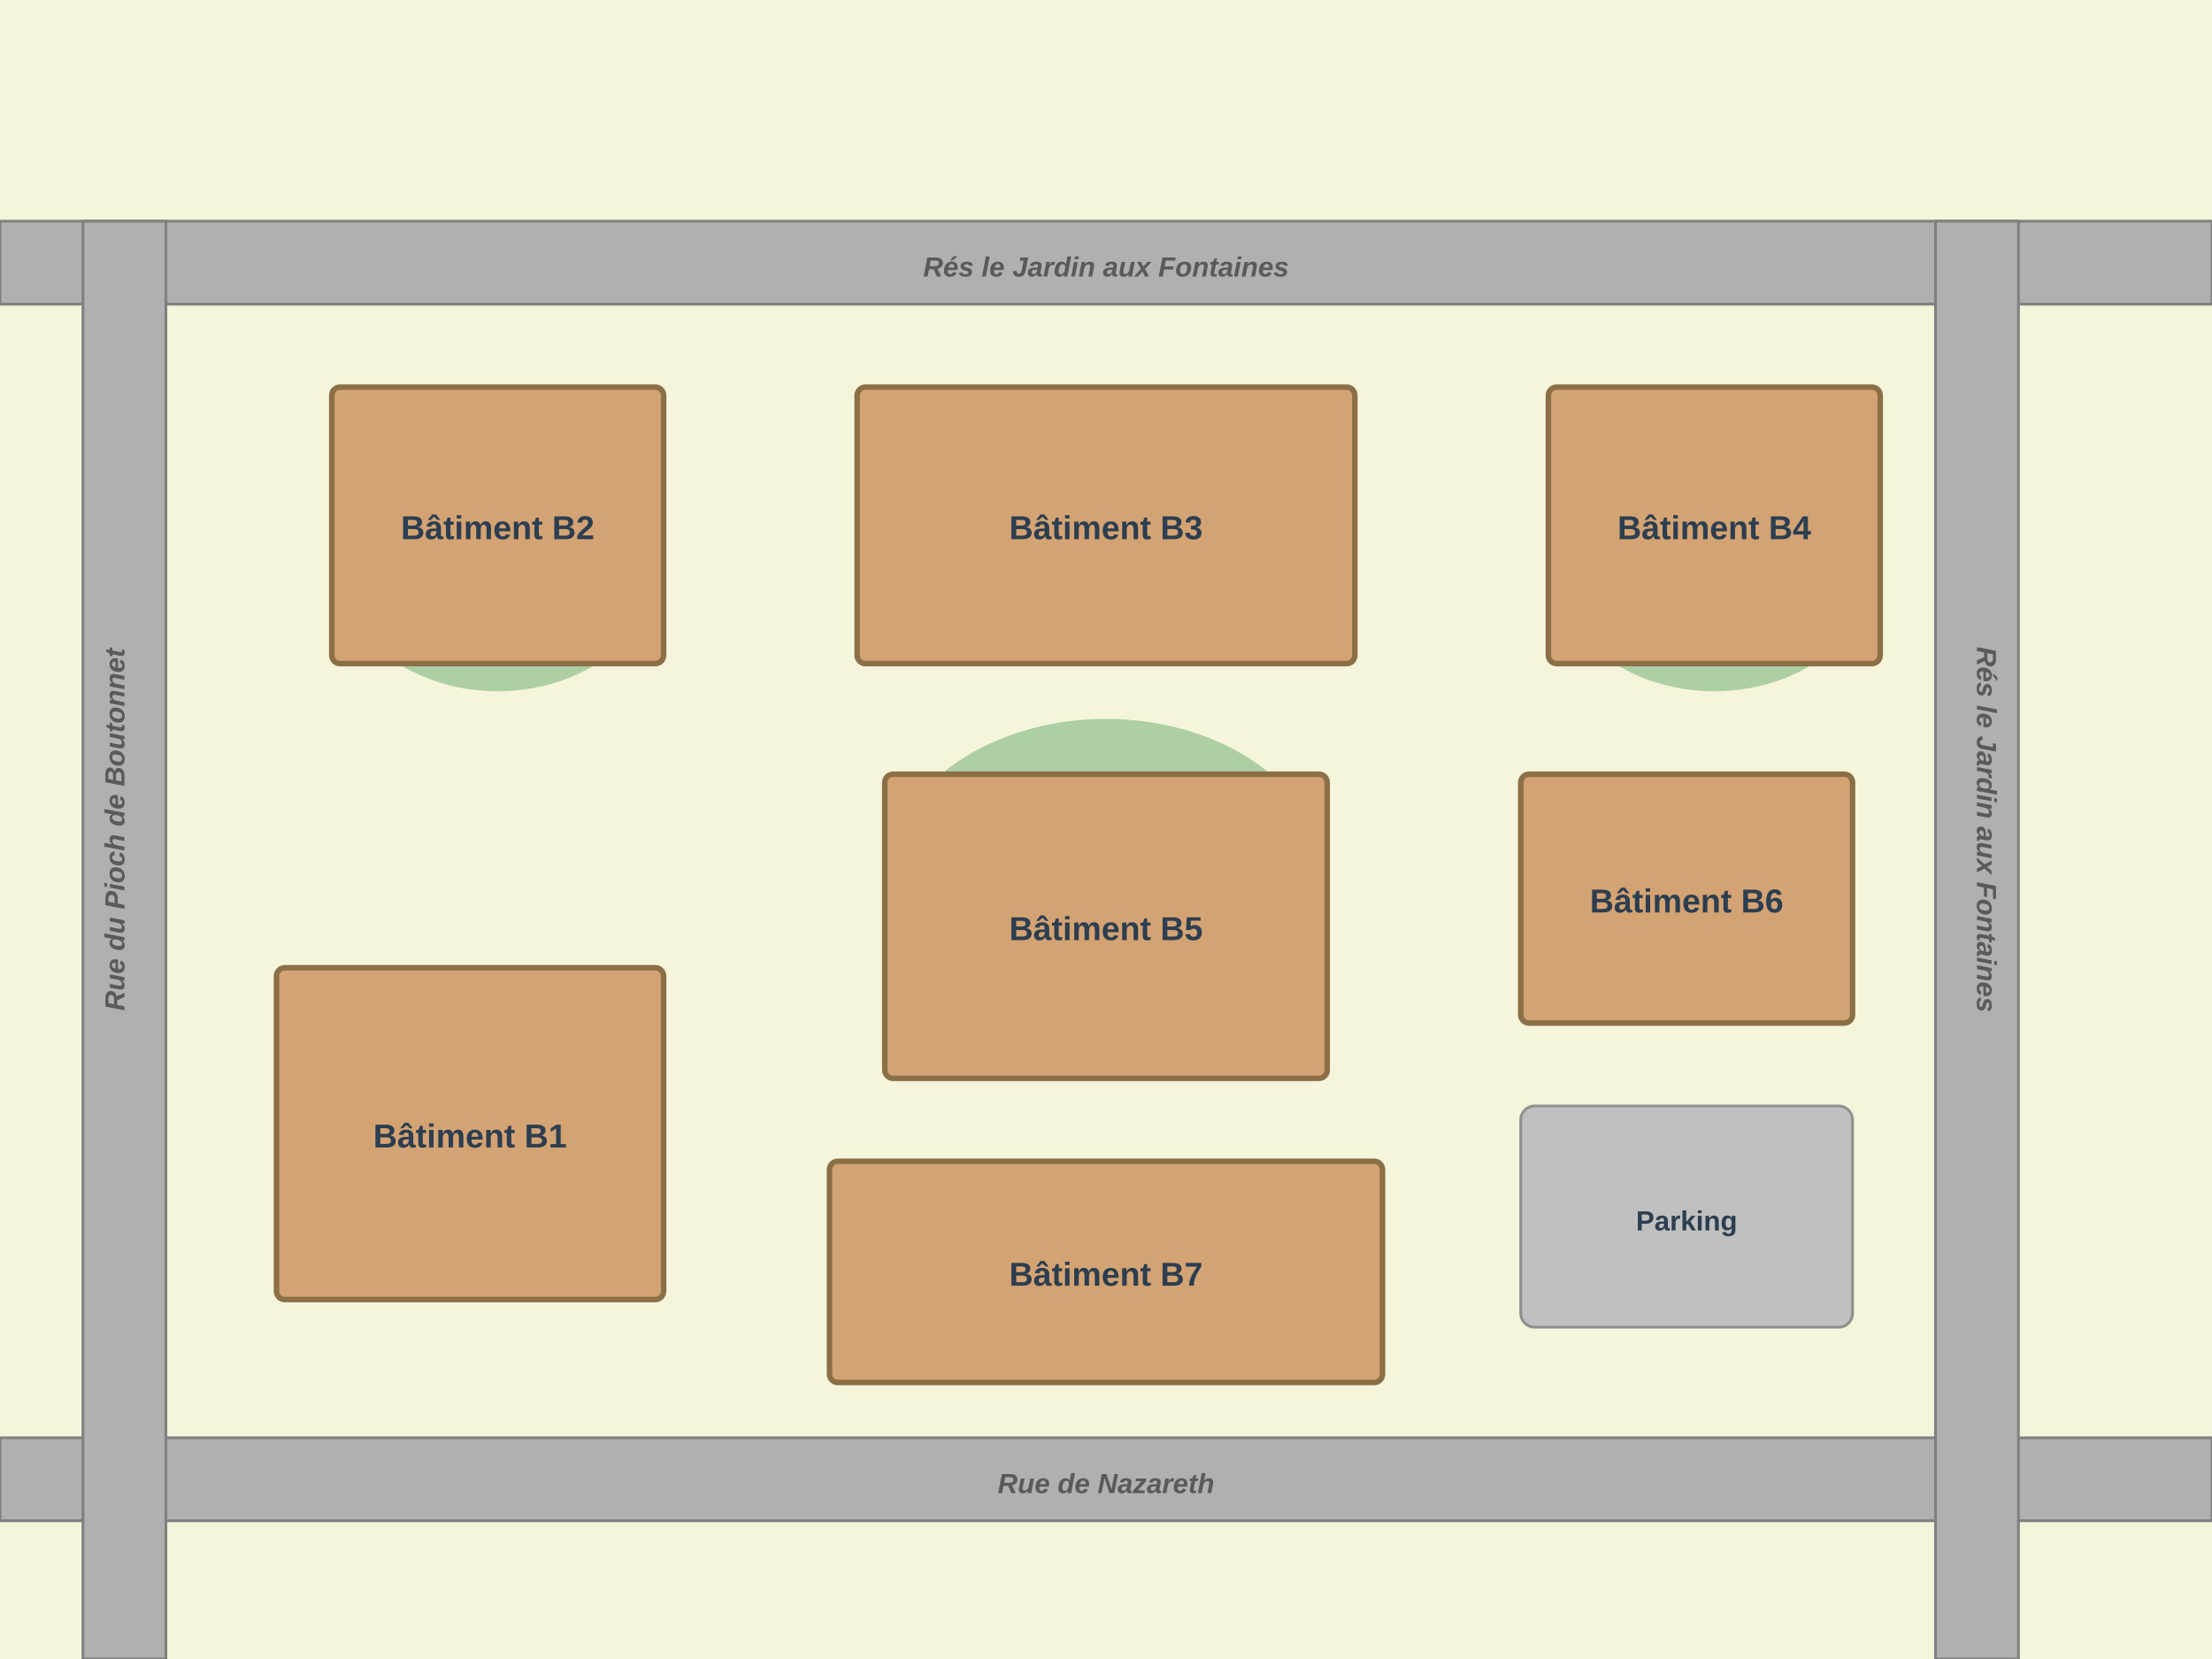
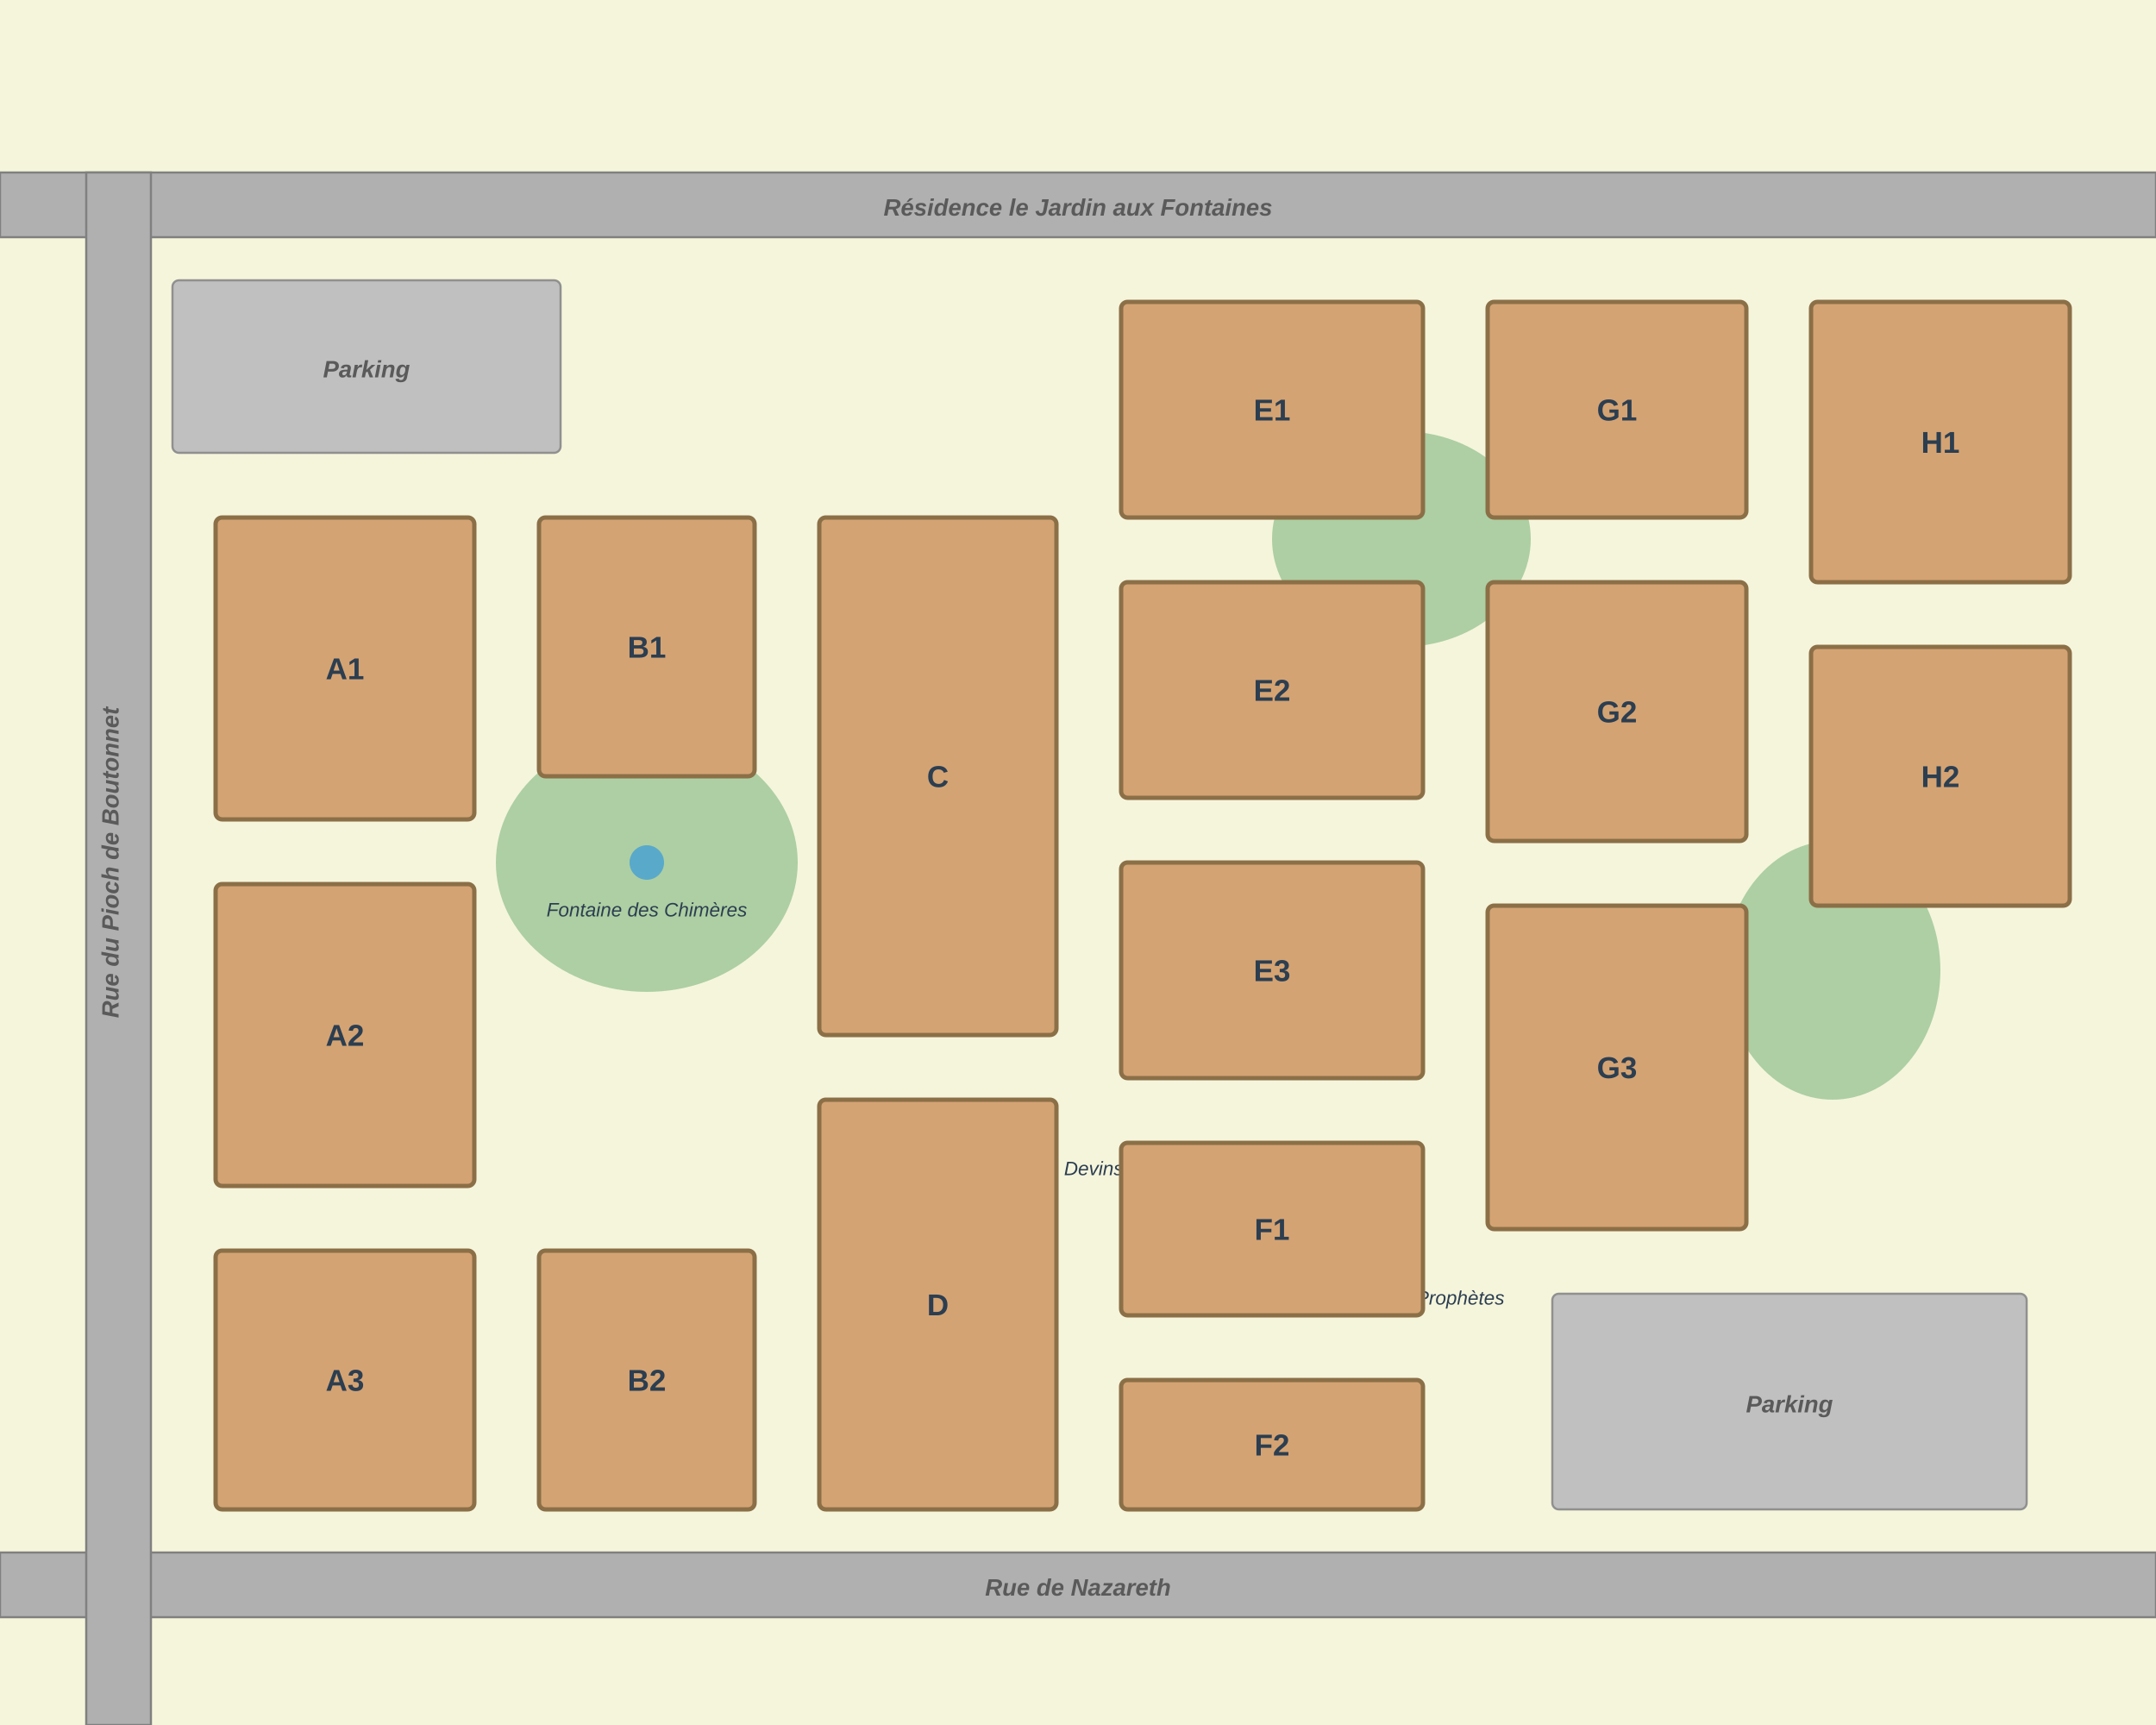
- <svg xmlns="http://www.w3.org/2000/svg" viewBox="0 0 800 600" id="jaf-interactive-map">
+ <svg xmlns="http://www.w3.org/2000/svg" viewBox="0 0 1000 800" id="jaf-interactive-map">
  <defs>
    <style>
      .building {
        fill: #d4a373;
        stroke: #8b6f47;
        stroke-width: 2;
        cursor: pointer;
        transition: all 0.3s ease;
      }
      .building:hover {
        fill: #e6b885;
        stroke: #6b5437;
        stroke-width: 3;
        filter: drop-shadow(0 4px 8px rgba(0,0,0,0.3));
      }
      .street {
        fill: #b0b0b0;
        stroke: #808080;
        stroke-width: 1;
      }
      .green-space {
        fill: #7db67d;
        opacity: 0.6;
      }
      .parking {
        fill: #c0c0c0;
        stroke: #909090;
        stroke-width: 1;
      }
+       .fountain {
+         fill: #3498db;
+         opacity: 0.7;
+       }
+       .fountain-label {
+         font-family: Arial, sans-serif;
+         font-size: 9px;
+         fill: #2c3e50;
+         font-style: italic;
+         pointer-events: none;
+       }
      .label {
        font-family: Arial, sans-serif;
-         font-size: 12px;
+         font-size: 14px;
        fill: #2c3e50;
        font-weight: bold;
        pointer-events: none;
        text-anchor: middle;
      }
      .street-label {
-         font-size: 10px;
+         font-size: 11px;
        fill: #5a5a5a;
        font-style: italic;
      }
-       .tooltip-text {
-         font-size: 14px;
-         fill: white;
-         font-weight: normal;
-       }
    </style>
  </defs>
-   <rect width="800" height="600" fill="#f5f5dc" />
-   <path class="street" d="M 0,80 L 800,80 L 800,110 L 0,110 Z" />
-   <text x="400" y="100" class="label street-label">Rés le Jardin aux Fontaines</text>
-   <path class="street" d="M 0,520 L 800,520 L 800,550 L 0,550 Z" />
-   <text x="400" y="540" class="label street-label">Rue de Nazareth</text>
-   <path class="street" d="M 30,80 L 60,80 L 60,600 L 30,600 Z" />
-   <text x="45" y="300" class="label street-label" transform="rotate(-90, 45, 300)">Rue du Pioch de Boutonnet</text>
-   <path class="street" d="M 700,80 L 730,80 L 730,600 L 700,600 Z" />
-   <text x="715" y="300" class="label street-label" transform="rotate(90, 715, 300)">Rés le Jardin aux Fontaines</text>
-   <ellipse class="green-space" cx="180" cy="200" rx="60" ry="50" />
-   <ellipse class="green-space" cx="620" cy="200" rx="60" ry="50" />
-   <ellipse class="green-space" cx="400" cy="320" rx="80" ry="60" />
-   <rect class="parking" x="550" y="400" width="120" height="80" rx="5" />
-   <text x="610" y="445" class="label" style="font-size: 10px;">Parking</text>
+   <rect width="1000" height="800" fill="#f5f5dc" />
+   <path class="street" d="M 0,80 L 1000,80 L 1000,110 L 0,110 Z" />
+   <text x="500" y="100" class="label street-label">Résidence le Jardin aux Fontaines</text>
+   <path class="street" d="M 0,720 L 1000,720 L 1000,750 L 0,750 Z" />
+   <text x="500" y="740" class="label street-label">Rue de Nazareth</text>
+   <path class="street" d="M 40,80 L 70,80 L 70,800 L 40,800 Z" />
+   <text x="55" y="400" class="label street-label" transform="rotate(-90, 55, 400)">Rue du Pioch de Boutonnet</text>
+   <rect class="parking" x="80" y="130" width="180" height="80" rx="3" />
+   <text x="170" y="175" class="label street-label">Parking</text>
+   <rect class="parking" x="720" y="600" width="220" height="100" rx="3" />
+   <text x="830" y="655" class="label street-label">Parking</text>
+   <ellipse class="green-space" cx="300" cy="400" rx="70" ry="60" />
+   <ellipse class="green-space" cx="650" cy="250" rx="60" ry="50" />
+   <ellipse class="green-space" cx="850" cy="450" rx="50" ry="60" />
+   <circle class="fountain" cx="300" cy="400" r="8" />
+   <text x="300" y="425" class="fountain-label" text-anchor="middle">Fontaine des Chimères</text>
+   <circle class="fountain" cx="480" cy="520" r="8" />
+   <text x="480" y="545" class="fountain-label" text-anchor="middle">Fontaine des Devins</text>
+   <circle class="fountain" cx="650" cy="580" r="8" />
+   <text x="650" y="605" class="fountain-label" text-anchor="middle">Fontaine des Prophètes</text>
+   <g id="building-a1" class="building-group" data-building="a1">
+     <rect class="building" x="100" y="240" width="120" height="140" rx="3" />
+     <text x="160" y="315" class="label">A1</text>
+   </g>
+   <g id="building-a2" class="building-group" data-building="a2">
+     <rect class="building" x="100" y="410" width="120" height="140" rx="3" />
+     <text x="160" y="485" class="label">A2</text>
+   </g>
+   <g id="building-a3" class="building-group" data-building="a3">
+     <rect class="building" x="100" y="580" width="120" height="120" rx="3" />
+     <text x="160" y="645" class="label">A3</text>
+   </g>
  <g id="building-b1" class="building-group" data-building="b1">
-     <rect class="building" x="100" y="350" width="140" height="120" rx="3" />
-     <text x="170" y="415" class="label">Bâtiment B1</text>
+     <rect class="building" x="250" y="240" width="100" height="120" rx="3" />
+     <text x="300" y="305" class="label">B1</text>
  </g>
  <g id="building-b2" class="building-group" data-building="b2">
-     <rect class="building" x="120" y="140" width="120" height="100" rx="3" />
-     <text x="180" y="195" class="label">Bâtiment B2</text>
+     <rect class="building" x="250" y="580" width="100" height="120" rx="3" />
+     <text x="300" y="645" class="label">B2</text>
  </g>
-   <g id="building-b3" class="building-group" data-building="b3">
-     <rect class="building" x="310" y="140" width="180" height="100" rx="3" />
-     <text x="400" y="195" class="label">Bâtiment B3</text>
+   <g id="building-c" class="building-group" data-building="c">
+     <rect class="building" x="380" y="240" width="110" height="240" rx="3" />
+     <text x="435" y="365" class="label">C</text>
  </g>
-   <g id="building-b4" class="building-group" data-building="b4">
-     <rect class="building" x="560" y="140" width="120" height="100" rx="3" />
-     <text x="620" y="195" class="label">Bâtiment B4</text>
+   <g id="building-d" class="building-group" data-building="d">
+     <rect class="building" x="380" y="510" width="110" height="190" rx="3" />
+     <text x="435" y="610" class="label">D</text>
  </g>
-   <g id="building-b5" class="building-group" data-building="b5">
-     <rect class="building" x="320" y="280" width="160" height="110" rx="3" />
-     <text x="400" y="340" class="label">Bâtiment B5</text>
+   <g id="building-e1" class="building-group" data-building="e1">
+     <rect class="building" x="520" y="140" width="140" height="100" rx="3" />
+     <text x="590" y="195" class="label">E1</text>
  </g>
-   <g id="building-b6" class="building-group" data-building="b6">
-     <rect class="building" x="550" y="280" width="120" height="90" rx="3" />
-     <text x="610" y="330" class="label">Bâtiment B6</text>
+   <g id="building-e2" class="building-group" data-building="e2">
+     <rect class="building" x="520" y="270" width="140" height="100" rx="3" />
+     <text x="590" y="325" class="label">E2</text>
  </g>
-   <g id="building-b7" class="building-group" data-building="b7">
-     <rect class="building" x="300" y="420" width="200" height="80" rx="3" />
-     <text x="400" y="465" class="label">Bâtiment B7</text>
+   <g id="building-e3" class="building-group" data-building="e3">
+     <rect class="building" x="520" y="400" width="140" height="100" rx="3" />
+     <text x="590" y="455" class="label">E3</text>
+   </g>
+   <g id="building-f1" class="building-group" data-building="f1">
+     <rect class="building" x="520" y="530" width="140" height="80" rx="3" />
+     <text x="590" y="575" class="label">F1</text>
+   </g>
+   <g id="building-f2" class="building-group" data-building="f2">
+     <rect class="building" x="520" y="640" width="140" height="60" rx="3" />
+     <text x="590" y="675" class="label">F2</text>
+   </g>
+   <g id="building-g1" class="building-group" data-building="g1">
+     <rect class="building" x="690" y="140" width="120" height="100" rx="3" />
+     <text x="750" y="195" class="label">G1</text>
+   </g>
+   <g id="building-g2" class="building-group" data-building="g2">
+     <rect class="building" x="690" y="270" width="120" height="120" rx="3" />
+     <text x="750" y="335" class="label">G2</text>
+   </g>
+   <g id="building-g3" class="building-group" data-building="g3">
+     <rect class="building" x="690" y="420" width="120" height="150" rx="3" />
+     <text x="750" y="500" class="label">G3</text>
+   </g>
+   <g id="building-h1" class="building-group" data-building="h1">
+     <rect class="building" x="840" y="140" width="120" height="130" rx="3" />
+     <text x="900" y="210" class="label">H1</text>
+   </g>
+   <g id="building-h2" class="building-group" data-building="h2">
+     <rect class="building" x="840" y="300" width="120" height="120" rx="3" />
+     <text x="900" y="365" class="label">H2</text>
  </g>
</svg>
